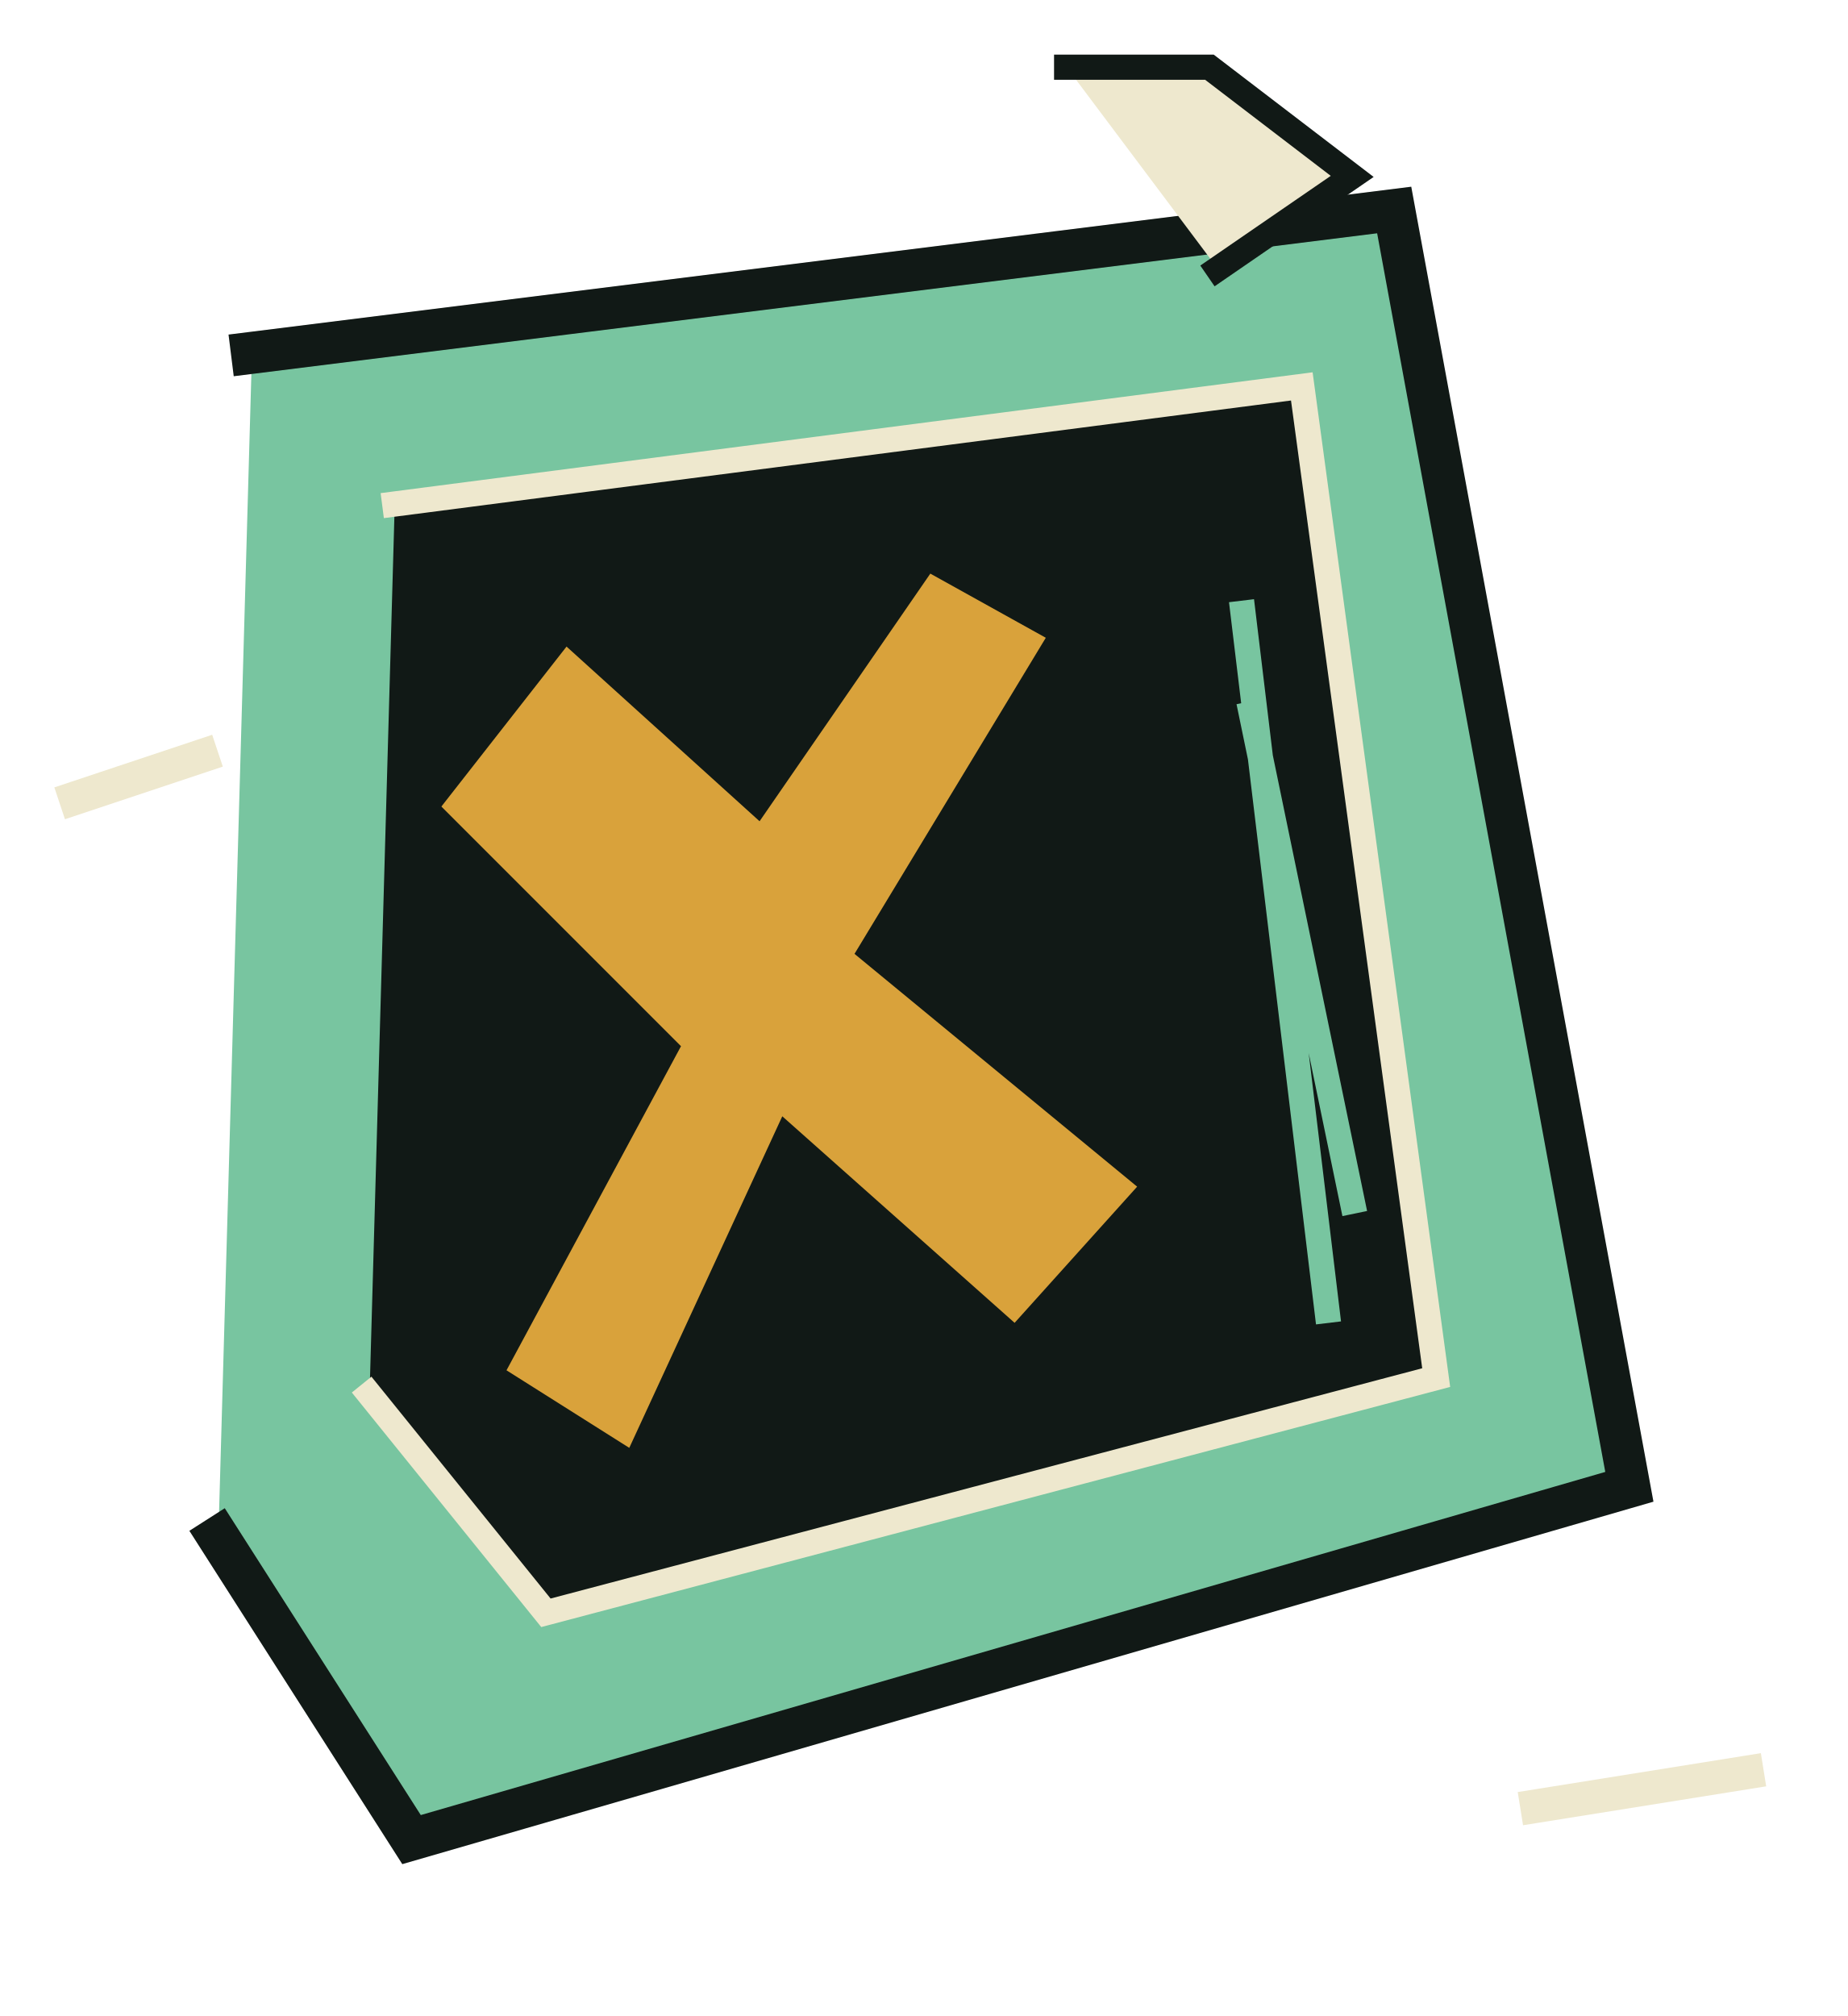
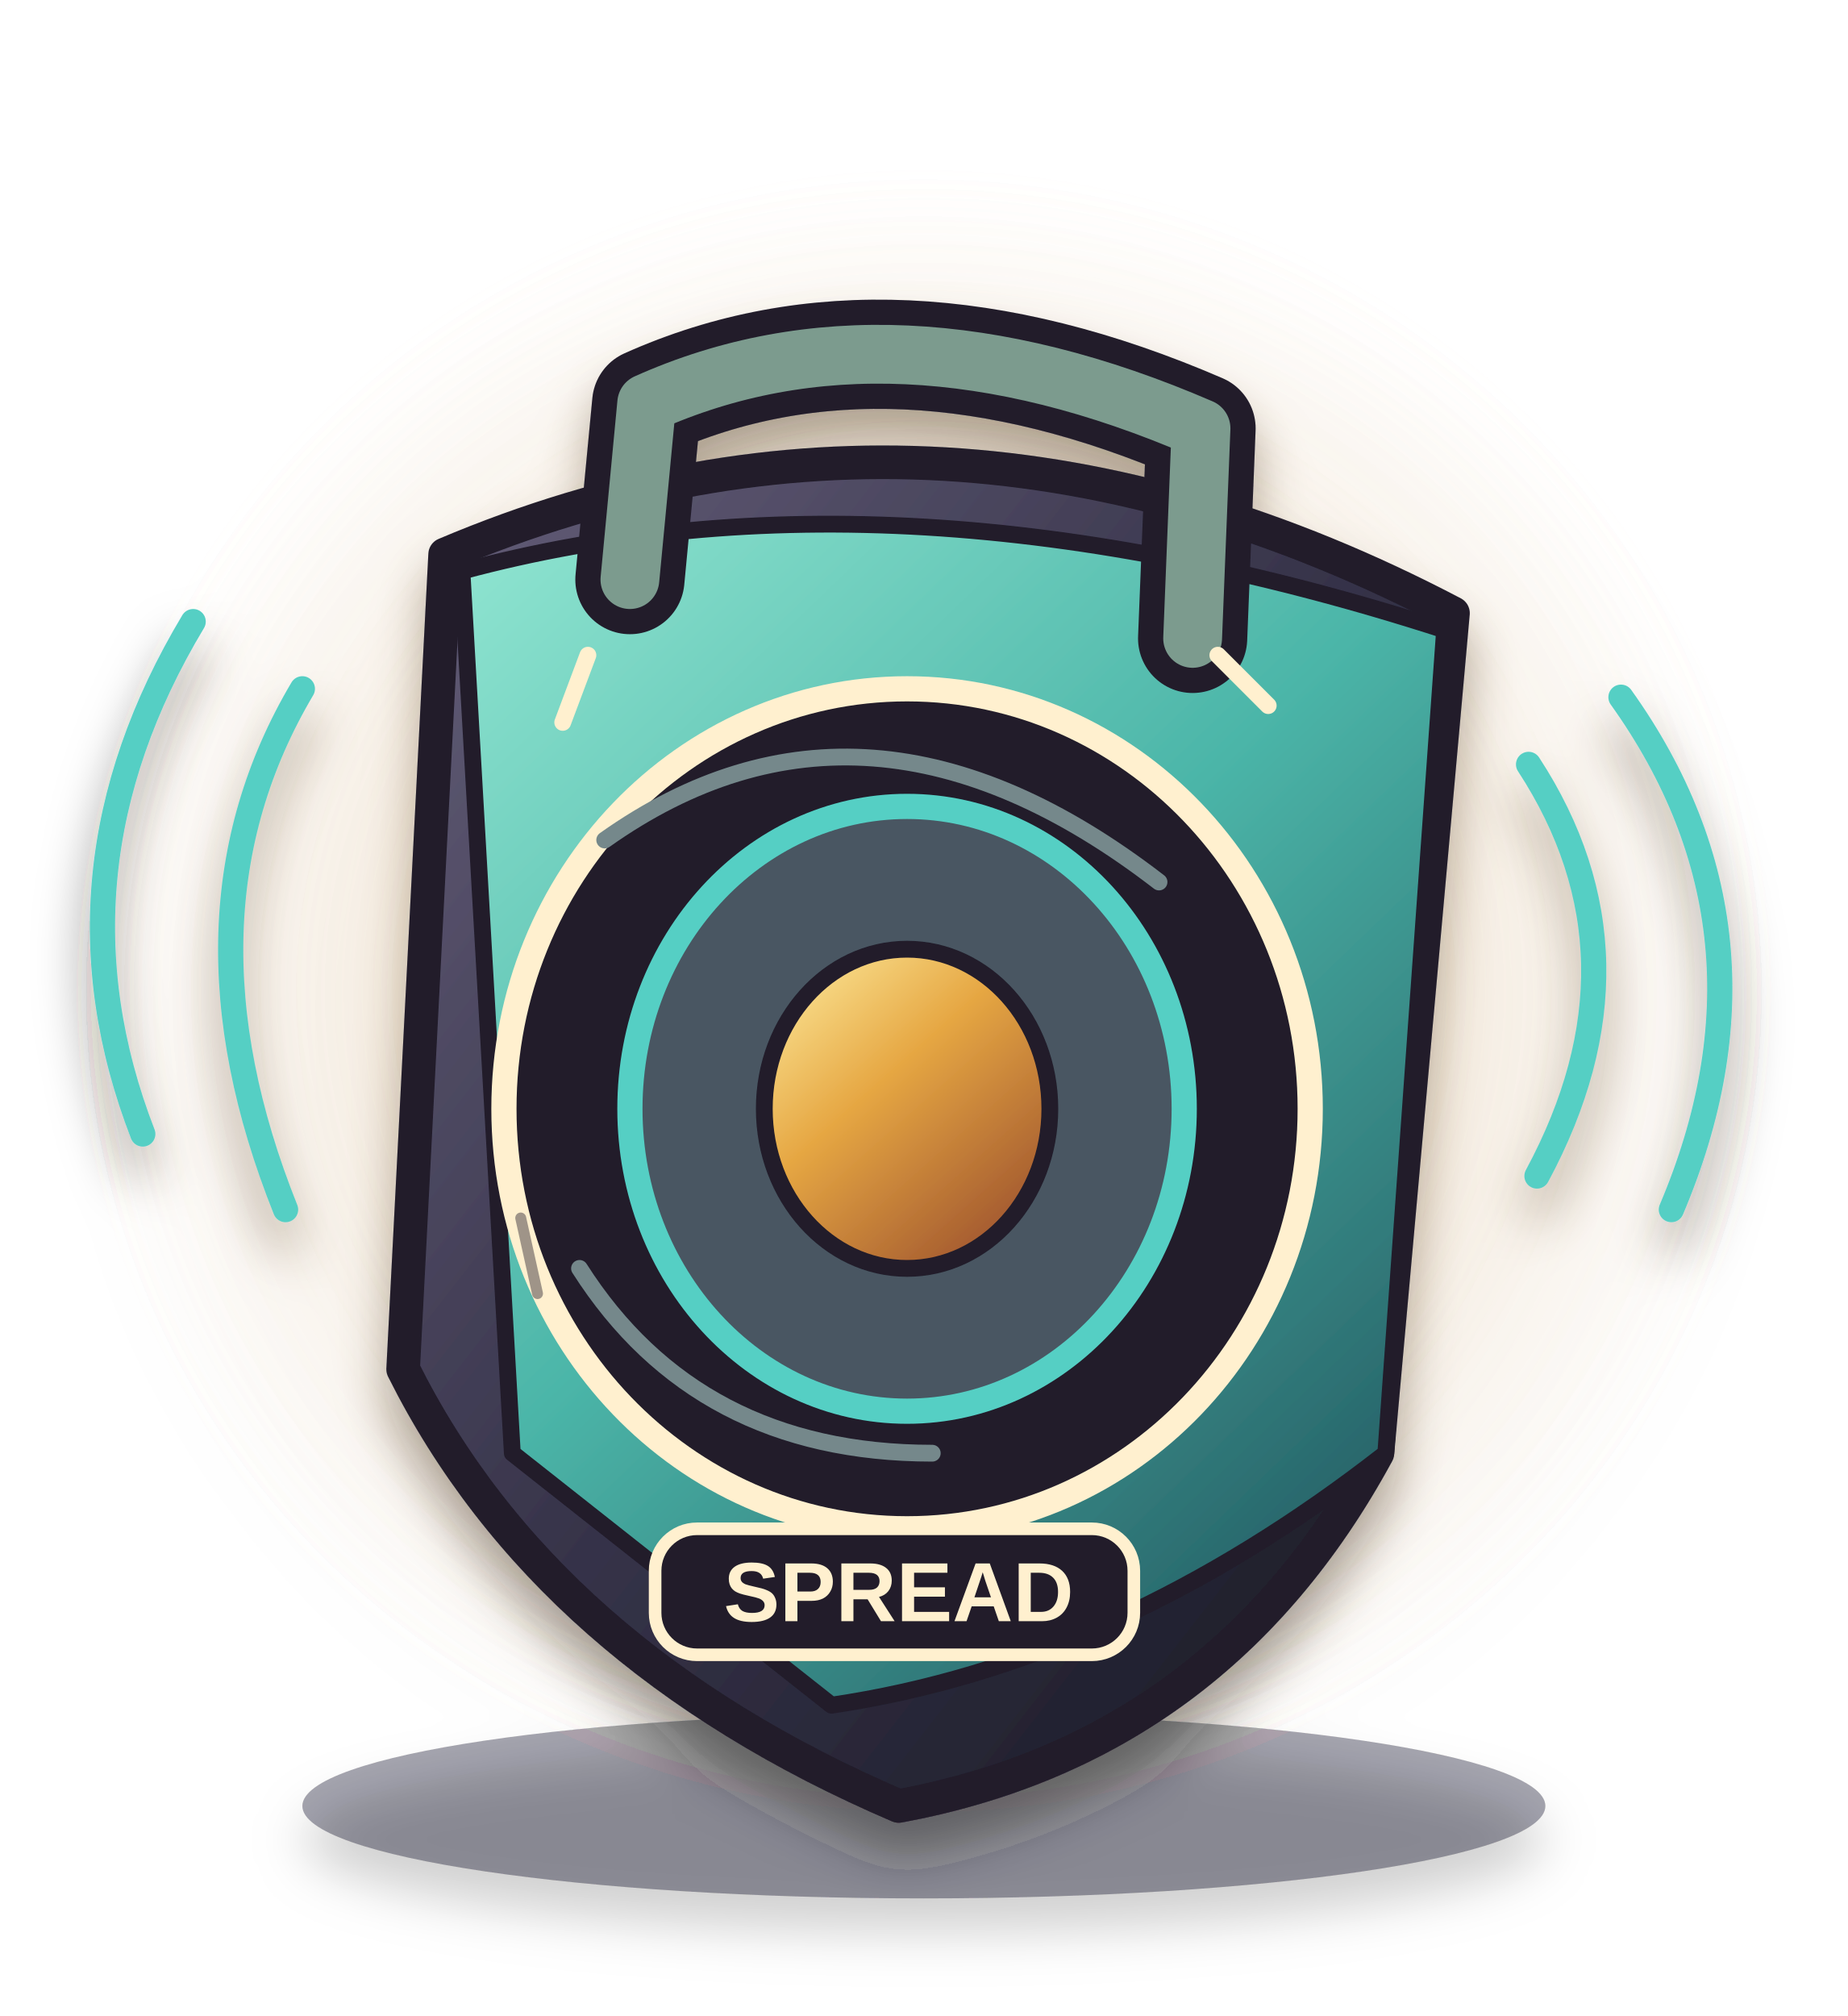
<svg xmlns="http://www.w3.org/2000/svg" viewBox="0 0 220 240" role="img" aria-labelledby="title">
  <defs>
-     <pattern id="hatch" width="10" height="10" patternUnits="userSpaceOnUse" patternTransform="rotate(-18)">
-       <path d="M0 0V10" stroke="#111916" stroke-width="2" opacity=".3" />
+     <linearGradient id="skin" x1="0" y1="0" x2=".85" y2="1">
+       <stop stop-color="#ffe0b8" />
+       <stop offset=".48" stop-color="#e5ac89" />
+       <stop offset="1" stop-color="#b76969" />
+     </linearGradient>
+     <linearGradient id="paper" x1="0" y1="0" x2=".7" y2="1">
+       <stop stop-color="#fff9dd" />
+       <stop offset=".7" stop-color="#e5ca97" />
+       <stop offset="1" stop-color="#af815a" />
+     </linearGradient>
+     <linearGradient id="gold" x1="0" y1="0" x2=".8" y2="1">
+       <stop stop-color="#fff0a3" />
+       <stop offset=".45" stop-color="#e6a743" />
+       <stop offset="1" stop-color="#9d522d" />
+     </linearGradient>
+     <linearGradient id="teal" x1="0" y1="0" x2=".8" y2="1">
+       <stop stop-color="#90e5d1" />
+       <stop offset=".5" stop-color="#4bb5a8" />
+       <stop offset="1" stop-color="#245c63" />
+     </linearGradient>
+     <linearGradient id="pink" x1="0" y1="0" x2=".8" y2="1">
+       <stop stop-color="#ff9dbb" />
+       <stop offset=".5" stop-color="#d64d86" />
+       <stop offset="1" stop-color="#71294f" />
+     </linearGradient>
+     <linearGradient id="cloth" x1="0" y1="0" x2="1" y2="1">
+       <stop stop-color="#66607b" />
+       <stop offset=".5" stop-color="#353248" />
+       <stop offset="1" stop-color="#161820" />
+     </linearGradient>
+     <linearGradient id="bread" x1="0" y1="0" x2=".5" y2="1">
+       <stop stop-color="#ffe1a1" />
+       <stop offset=".55" stop-color="#ce985e" />
+       <stop offset="1" stop-color="#985335" />
+     </linearGradient>
+     <linearGradient id="beer" x1="0" y1="0" x2="1" y2="1">
+       <stop stop-color="#b2b757" />
+       <stop offset=".4" stop-color="#526941" />
+       <stop offset="1" stop-color="#172d2c" />
+     </linearGradient>
+     <linearGradient id="red" x1="0" y1="0" x2=".7" y2="1">
+       <stop stop-color="#f18370" />
+       <stop offset=".5" stop-color="#be4c4d" />
+       <stop offset="1" stop-color="#71333d" />
+     </linearGradient>
+     <radialGradient id="glow">
+       <stop stop-color="#efbd7a" stop-opacity=".35" />
+       <stop offset="1" stop-color="#efbd7a" stop-opacity="0" />
+     </radialGradient>
+     <radialGradient id="neon">
+       <stop stop-color="#f05ba5" stop-opacity=".6" />
+       <stop offset="1" stop-color="#f05ba5" stop-opacity="0" />
+     </radialGradient>
+     <filter id="shadow" x="-30%" y="-25%" width="160%" height="160%">
+       <feDropShadow dx="0" dy="4" stdDeviation="3" flood-color="#100f19" flood-opacity=".52" />
+     </filter>
+     <filter id="bloom" x="-60%" y="-60%" width="220%" height="220%">
+       <feGaussianBlur stdDeviation="3" />
+     </filter>
+     <pattern id="inkgrain" width="19" height="23" patternUnits="userSpaceOnUse">
+       <path d="M2 4l3 1m8 12 2-1m-6 8 2 1" stroke="#fff4d4" stroke-width=".6" opacity=".15" />
+       <path d="m9 8 2-1m6 14 2-1" stroke="#201b2a" stroke-width=".7" opacity=".2" />
    </pattern>
  </defs>
-   <g stroke-linejoin="miter" stroke-linecap="square">
-     <path d="M30 42 166 25 194 177 49 219 26 183" fill="#78c5a0" stroke="#111916" stroke-width="5" stroke-linejoin="miter" stroke-linecap="square" />
-     <path d="M47 60 155 46 171 164 65 192 44 166" fill="#111916" stroke="#eee8ce" stroke-width="3" stroke-linejoin="miter" stroke-linecap="square" />
-     <path d="M69 75 90 94 110 65 128 75 105 113 139 141 121 161 94 137 76 176 57 164 78 125 51 98" fill="#d9a23b" stroke="#111916" stroke-width="5" stroke-linejoin="miter" stroke-linecap="square" />
-     <path d="M148 73 158 156 M149 85 161 143" fill="none" stroke="#78c5a0" stroke-width="3" stroke-linejoin="miter" stroke-linecap="square" />
-     <path d="M127 8 144 8 161 21 145 32" fill="#eee8ce" stroke="#111916" stroke-width="3" stroke-linejoin="miter" stroke-linecap="square" />
-     <path d="M9 95 24 90 M183 215 208 211" fill="none" stroke="#eee8ce" stroke-width="4" stroke-linejoin="miter" stroke-linecap="square" />
+   <g stroke-linecap="round" stroke-linejoin="round">
+     <g filter="url(#shadow)">
+       <ellipse cx="110" cy="215" rx="74" ry="11" fill="#100f19" stroke="none" stroke-width="0" opacity=".35" />
+       <ellipse cx="110" cy="118" rx="101" ry="99" fill="url(#glow)" stroke="none" stroke-width="0" />
+       <path d="M53 66Q112 41 173 73L164 173Q145 208 107 215Q65 197 48 163Z" fill="url(#cloth)" stroke="#211c2a" stroke-width="4" />
+       <path d="M55 68Q107 54 172 75L165 173Q133 198 99 203L61 173Z" fill="url(#teal)" stroke="#211c2a" stroke-width="2" />
+       <path d="M75 69L77 48Q106 35 143 51L142 76" fill="none" stroke="#211c2a" stroke-width="13" />
+       <path d="M75 69L77 48Q106 35 143 51L142 76" fill="none" stroke="#7b9b8e" stroke-width="7" />
+       <ellipse cx="108" cy="132" rx="48" ry="50" fill="#211c2a" stroke="#fff0cf" stroke-width="3" />
+       <ellipse cx="108" cy="132" rx="33" ry="36" fill="#485762" stroke="#55cfc4" stroke-width="3" />
+       <ellipse cx="108" cy="132" rx="17" ry="19" fill="url(#gold)" stroke="#211c2a" stroke-width="2" />
+       <path d="M72 100q31-22 66 5M69 151q14 22 42 22" fill="none" stroke="#74888b" stroke-width="2" />
+       <path d="M36 82q-16 27-2 62M23 74q-18 30-6 61M182 91q15 23 1 49M193 83q20 28 6 61" fill="none" stroke="#55cfc4" stroke-width="3" />
+       <rect x="78" y="182" width="57" height="15" rx="5" fill="#211c2a" stroke="#fff0cf" stroke-width="1.5" />
+       <text x="107" y="193" font-family="Arial,sans-serif" font-size="10" font-weight="900" text-anchor="middle" fill="#fff0cf">SPREAD</text>
+       <path d="M70 78l-3 8M145 78l6 6" fill="none" stroke="#fff0cf" stroke-width="2" />
+       <path d="M142 156l8-6M62 145l2 9" fill="none" stroke="#211c2a" stroke-width="1.3" opacity=".43" />
+     </g>
  </g>
</svg>
